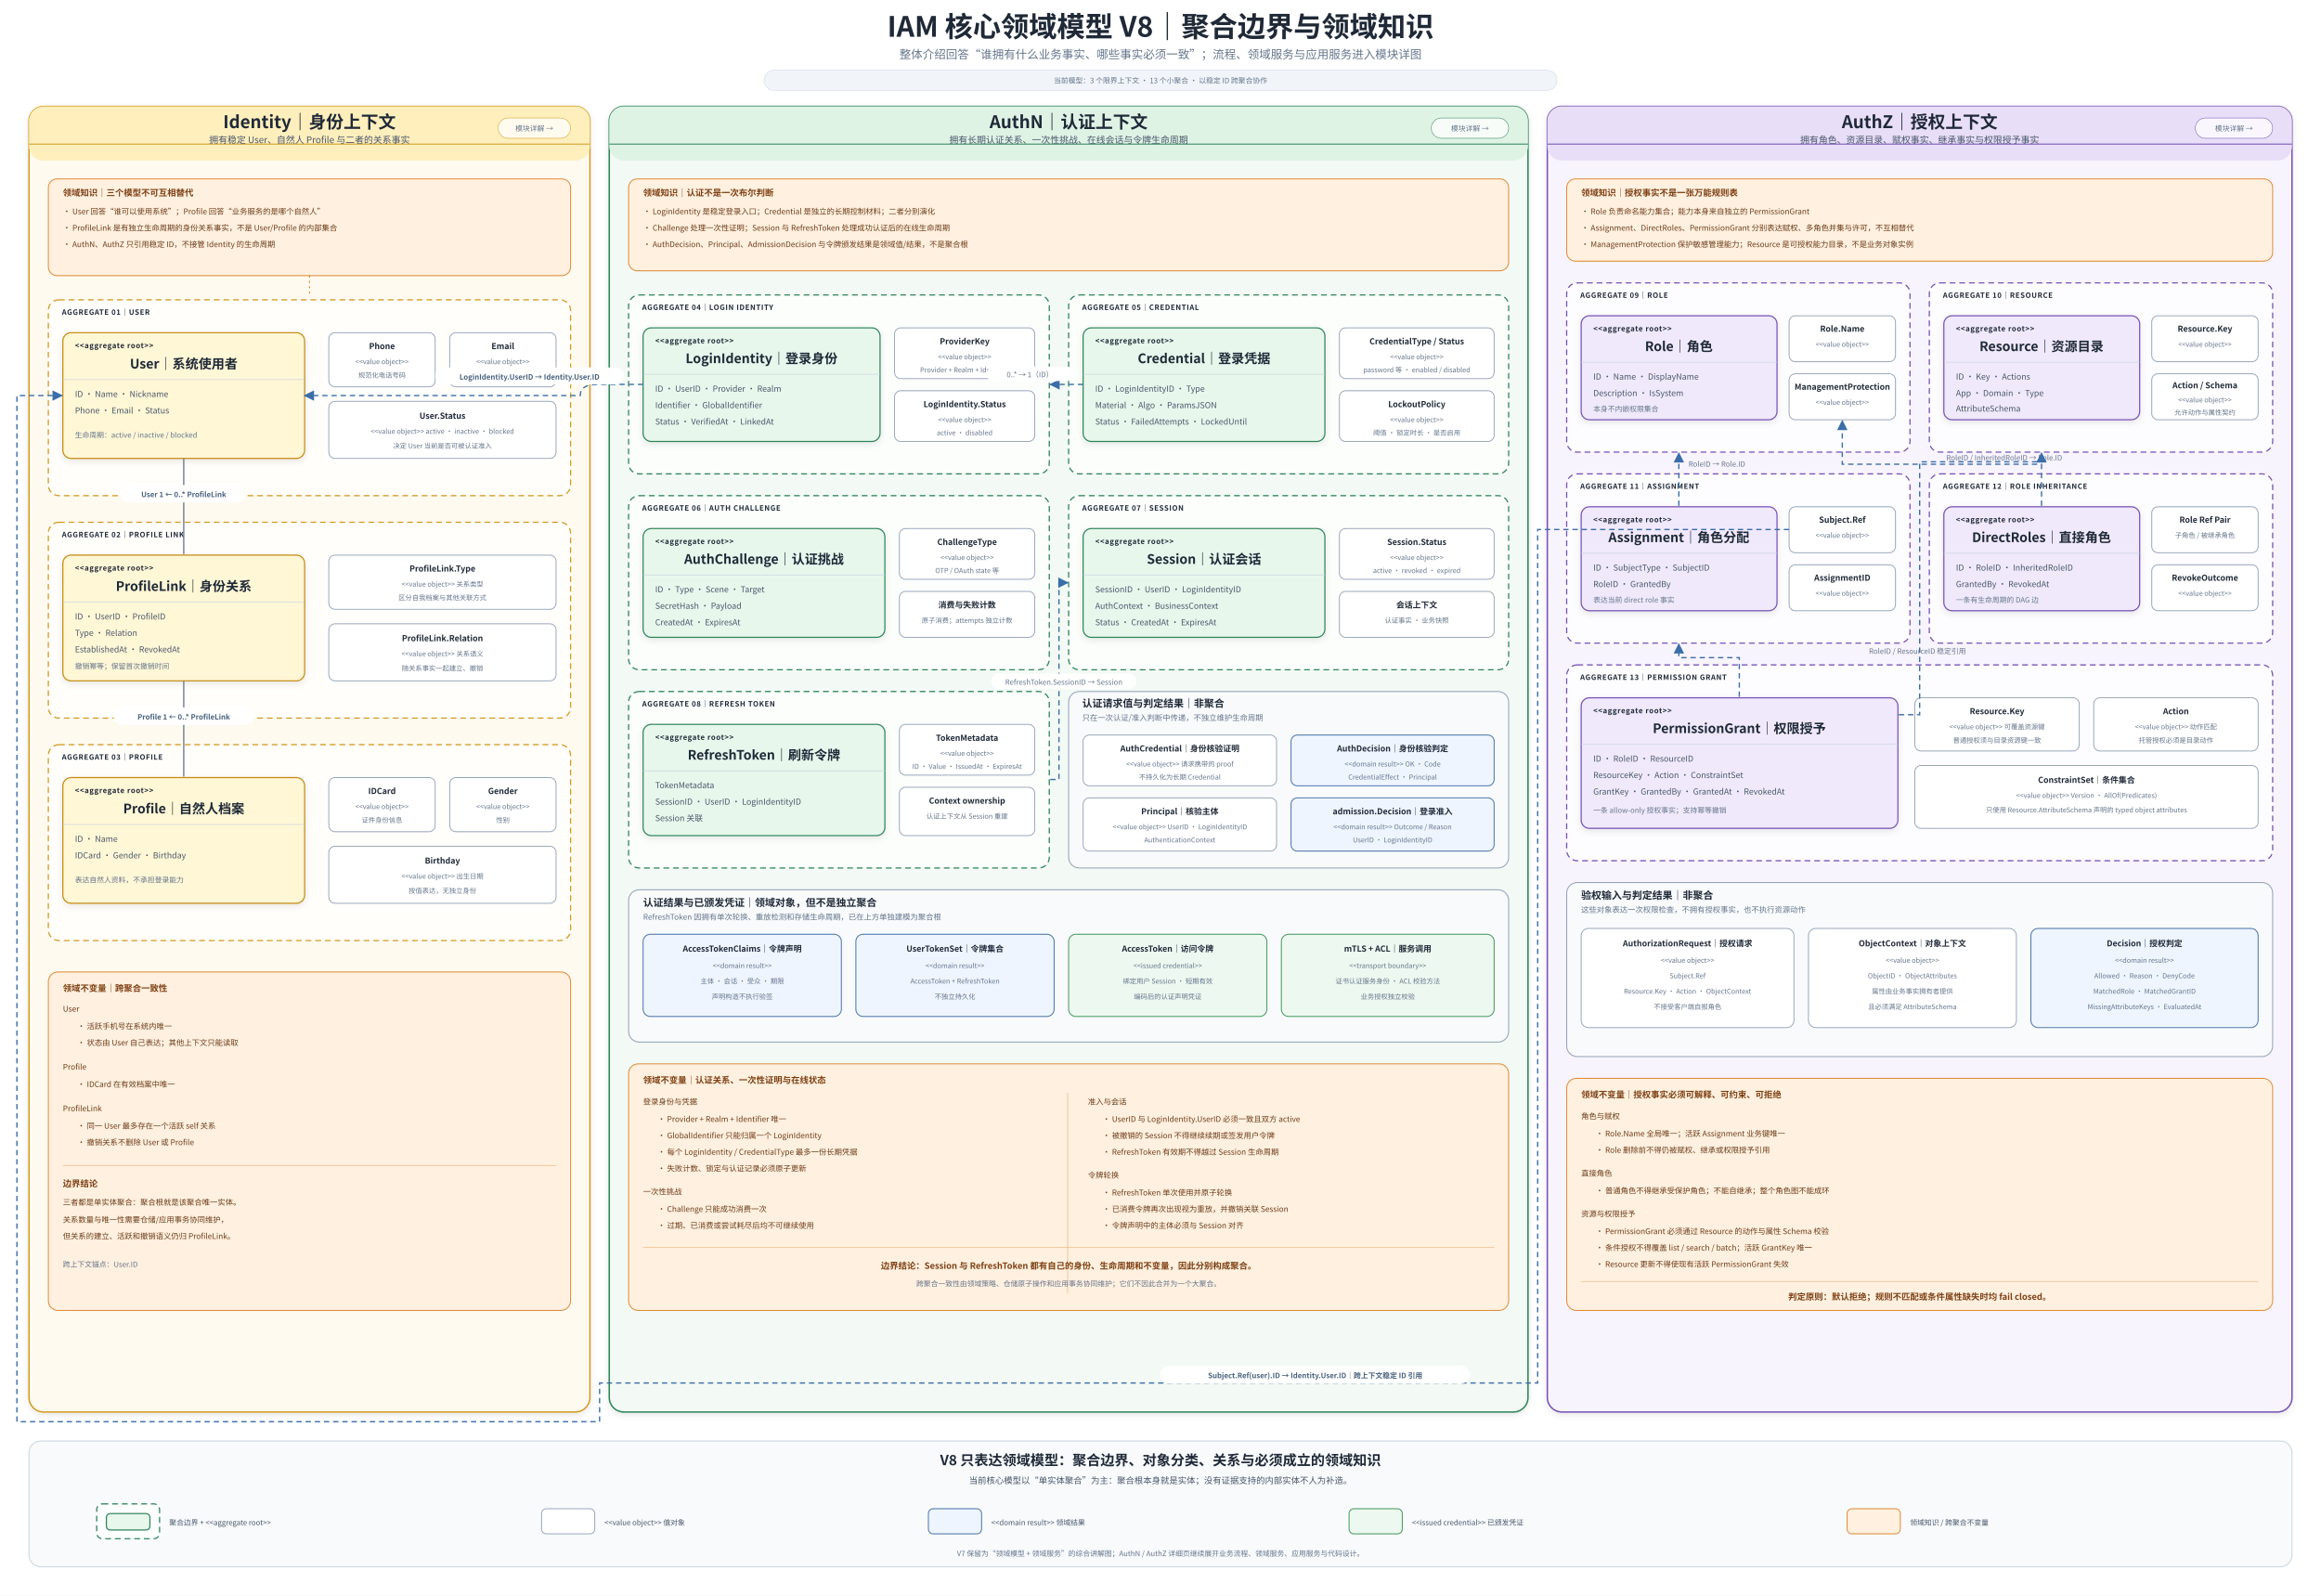
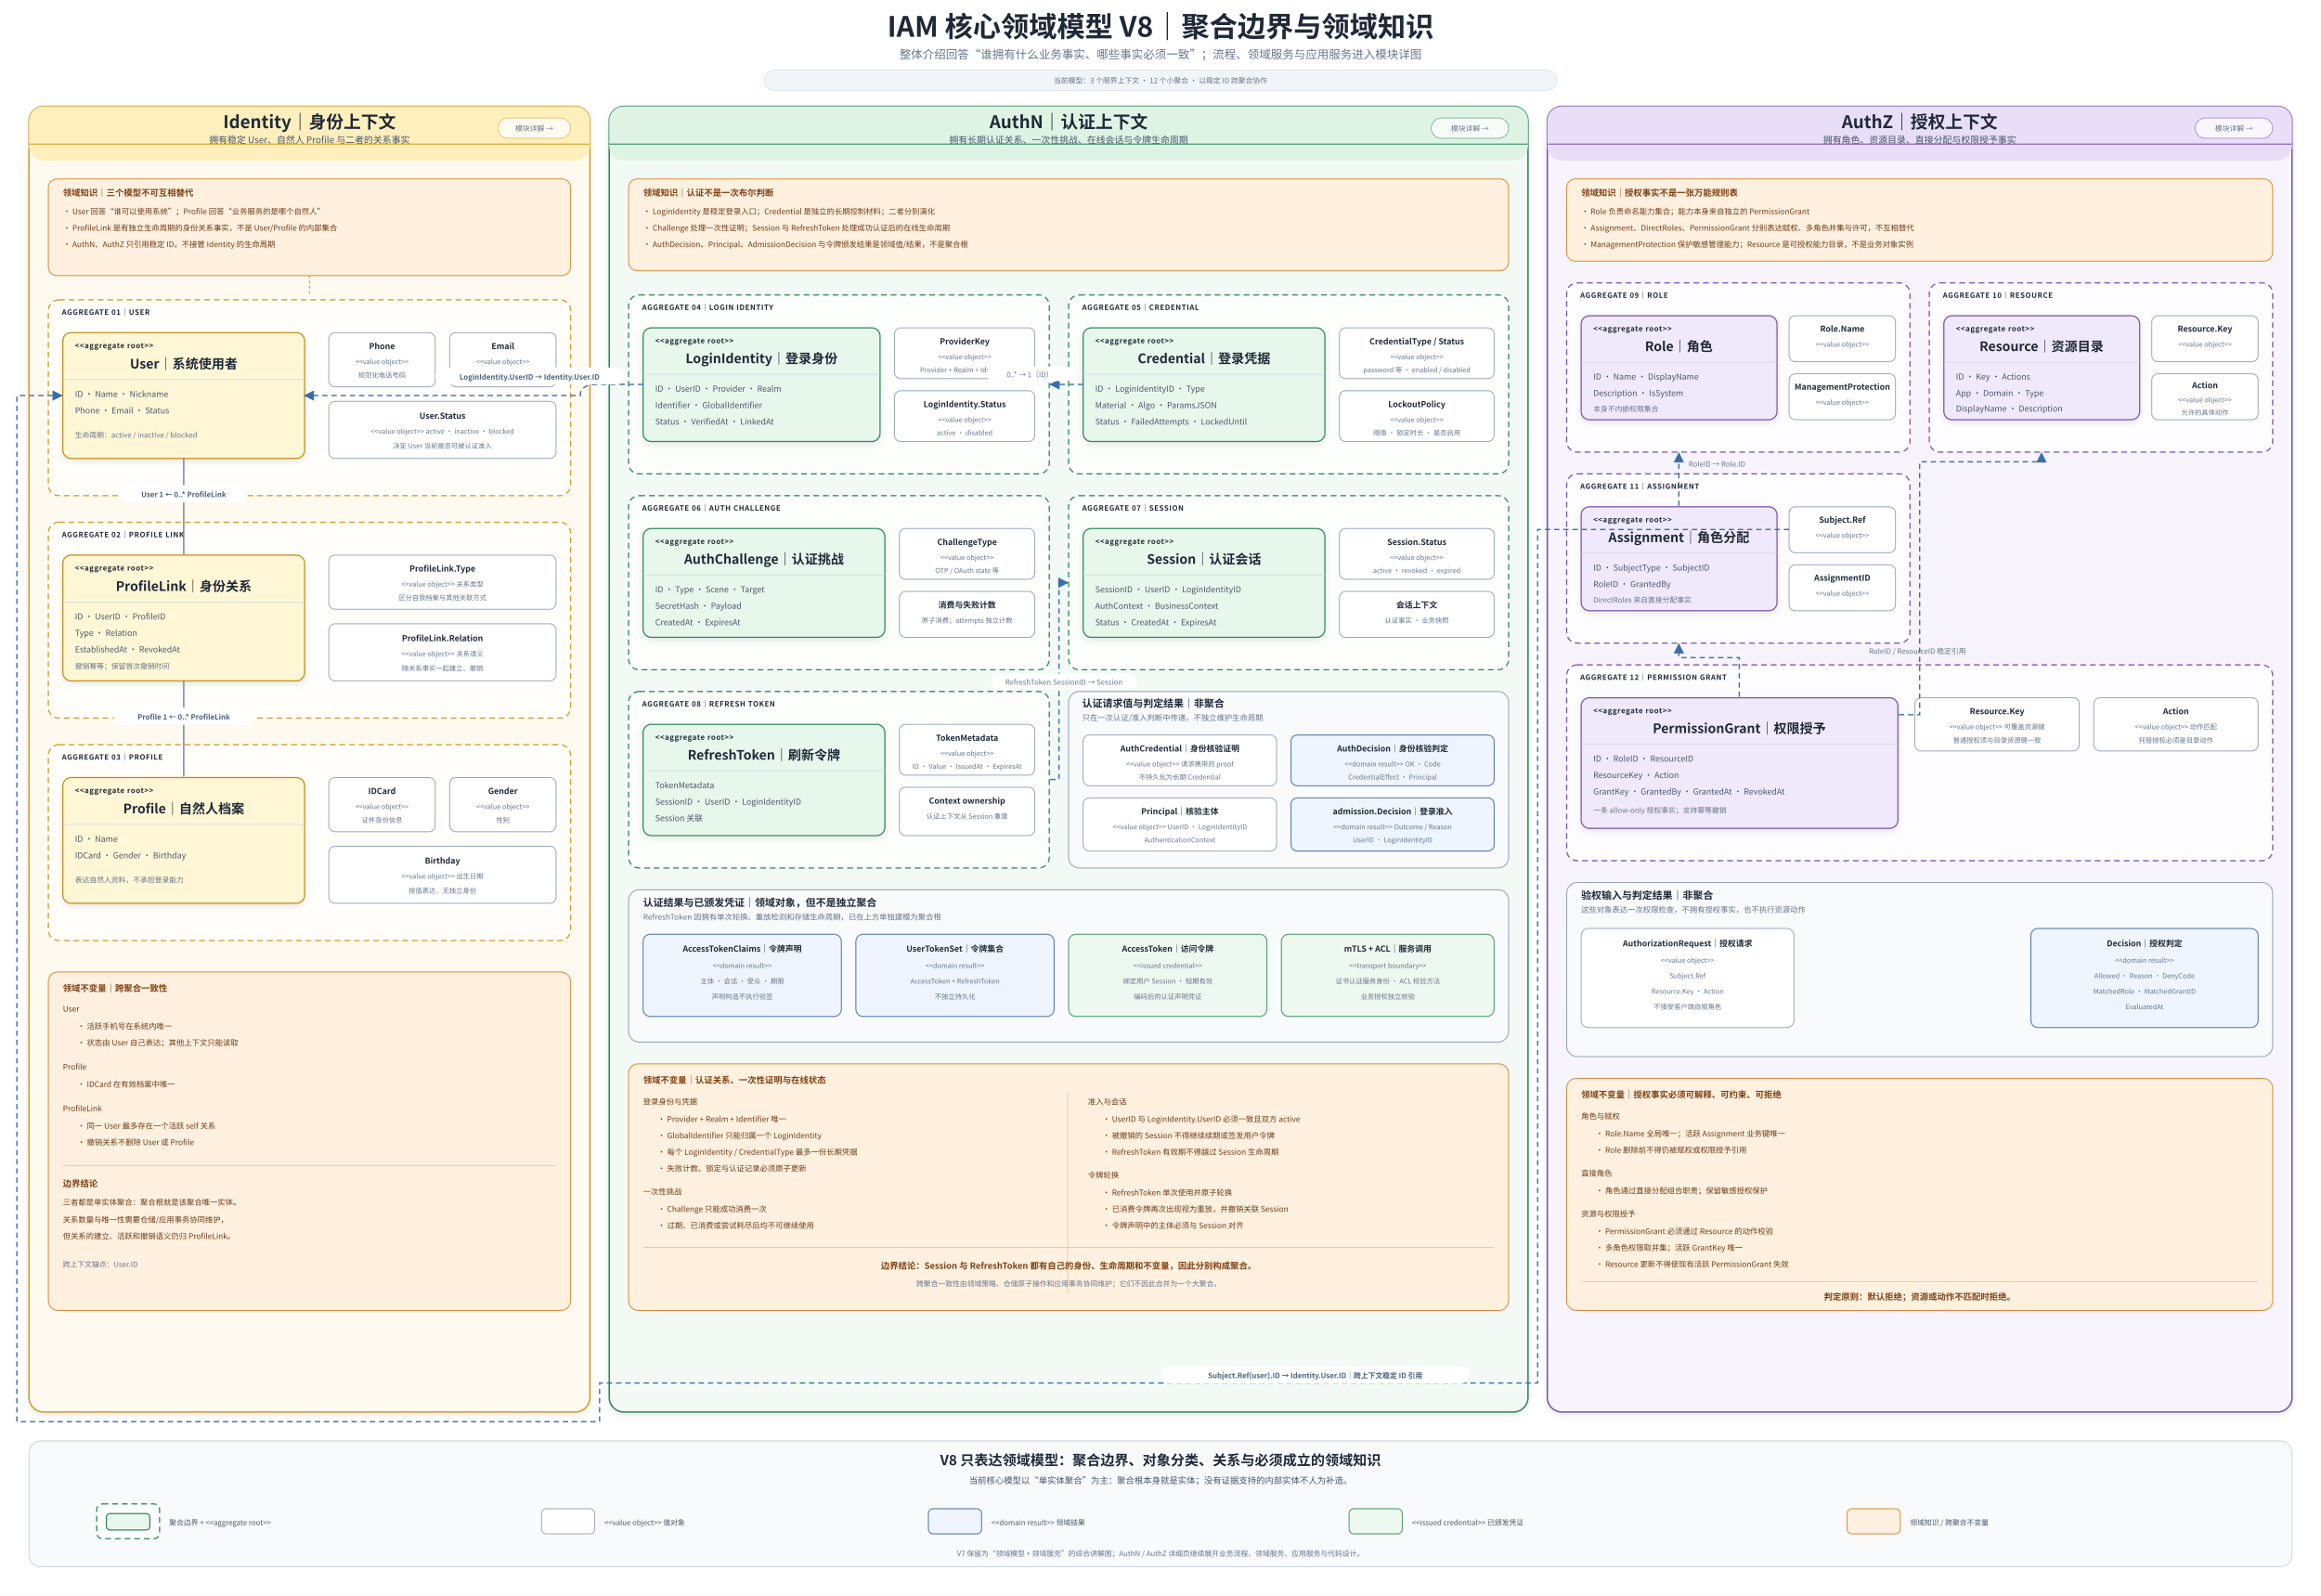
<svg xmlns="http://www.w3.org/2000/svg" width="4800" height="3300" viewBox="0 0 4800 3300" role="img" aria-labelledby="title desc">
  <defs>
    <filter id="shadow" x="-20%" y="-20%" width="140%" height="150%">
      <feDropShadow dx="0" dy="5" stdDeviation="7" flood-color="#0f172a" flood-opacity="0.09" />
    </filter>
    <marker id="refArrow" viewBox="0 0 10 10" refX="9" refY="5" markerWidth="8" markerHeight="8" orient="auto-start-reverse">
      <path d="M0 0 L10 5 L0 10 Z" fill="#3b6ea8" />
    </marker>
    <style>
      text { font-family: "PingFang SC", "Noto Sans CJK SC", "Microsoft YaHei", Arial, sans-serif; fill: #1f2937; }
      .page-title { font-size: 58px; font-weight: 750; }
      .page-subtitle { font-size: 24px; fill: #64748b; }
      .context-title { font-size: 36px; font-weight: 750; }
      .context-subtitle { font-size: 19px; fill: #475569; }
      .aggregate-label { font-size: 15px; font-weight: 750; letter-spacing: 1.1px; }
      .root-title { font-size: 27px; font-weight: 750; }
      .field { font-size: 17px; fill: #475569; }
      .small { font-size: 15px; fill: #64748b; }
      .vo-title { font-size: 17px; font-weight: 700; }
      .vo-body { font-size: 14px; fill: #64748b; }
      .section-title { font-size: 21px; font-weight: 750; }
      .section-note { font-size: 16px; fill: #64748b; }
      .knowledge-title { font-size: 18px; font-weight: 750; fill: #7c3f12; }
      .knowledge-text { font-size: 16px; fill: #6b3b18; }
      .relation { font-size: 15px; font-weight: 650; fill: #47617d; }
      .footer-title { font-size: 29px; font-weight: 750; }
      .footer-text { font-size: 18px; fill: #475569; }
      .legend { font-size: 15px; fill: #475569; }

      .context-identity { fill: #fffaf0; stroke: #d29b23; stroke-width: 3; }
      .context-authn { fill: #f3faf5; stroke: #2f855a; stroke-width: 3; }
      .context-authz { fill: #f8f4fd; stroke: #7653b5; stroke-width: 3; }
      .head-identity { fill: #ffefbd; }
      .head-authn { fill: #dff3e5; }
      .head-authz { fill: #e8def8; }

      .aggregate-boundary { fill: #ffffff; fill-opacity: 0.72; stroke-width: 2.5; stroke-dasharray: 12 8; }
      .boundary-identity { stroke: #d29b23; }
      .boundary-authn { stroke: #2f855a; }
      .boundary-authz { stroke: #7653b5; }
      .root-identity { fill: #fff7d6; stroke: #c58a12; stroke-width: 2.4; }
      .root-authn { fill: #e8f7ec; stroke: #2f855a; stroke-width: 2.4; }
      .root-authz { fill: #f0e9fb; stroke: #7653b5; stroke-width: 2.4; }
      .vo { fill: #ffffff; stroke: #94a3b8; stroke-width: 1.8; }
      .non-aggregate { fill: #f8fafc; stroke: #94a3b8; stroke-width: 2; }
      .domain-result { fill: #eef5ff; stroke: #4f77aa; stroke-width: 2; }
      .issued-credential { fill: #edf8f0; stroke: #4a9b61; stroke-width: 2; }
      .knowledge { fill: #fff0df; stroke: #df8d3b; stroke-width: 2; }
      .divider { stroke: #cbd5e1; stroke-width: 1.4; }
      .association { fill: none; stroke: #64748b; stroke-width: 2.5; }
      .reference { fill: none; stroke: #3b6ea8; stroke-width: 2.7; stroke-dasharray: 11 8; marker-end: url(#refArrow); }
      .knowledge-link { fill: none; stroke: #d97706; stroke-width: 2; stroke-dasharray: 4 7; }
    </style>
  </defs>
  <rect width="4800" height="3300" fill="#ffffff" />
  <text id="core-domain-model-v8" x="2400" y="76" text-anchor="middle" class="page-title">IAM 核心领域模型 V8｜聚合边界与领域知识</text>
  <text x="2400" y="121" text-anchor="middle" class="page-subtitle">整体介绍回答“谁拥有什么业务事实、哪些事实必须一致”；流程、领域服务与应用服务进入模块详图</text>
  <rect x="1580" y="145" width="1640" height="42" rx="21" fill="#f1f5f9" stroke="#cbd5e1" />
-   <text x="2400" y="172" text-anchor="middle" class="small">当前模型：3 个限界上下文 · 13 个小聚合 · 以稳定 ID 跨聚合协作</text>
+   <text x="2400" y="172" text-anchor="middle" class="small">当前模型：3 个限界上下文 · 12 个小聚合 · 以稳定 ID 跨聚合协作</text>
  <rect x="60" y="220" width="1160" height="2700" rx="30" class="context-identity" filter="url(#shadow)" />
  <rect x="60" y="220" width="1160" height="112" rx="30" class="head-identity" />
  <path d="M60 298 H1220" stroke="#d29b23" stroke-width="2" />
  <text x="640" y="265" text-anchor="middle" class="context-title">Identity｜身份上下文</text>
  <text x="640" y="296" text-anchor="middle" class="context-subtitle">拥有稳定 User、自然人 Profile 与二者的关系事实</text>
  <a href="../../02-业务模块/01-Identity/00-模块总览.md">
    <rect x="1030" y="244" width="150" height="42" rx="21" fill="#ffffff" fill-opacity="0.75" stroke="#d29b23" />
    <text x="1105" y="271" text-anchor="middle" class="small">模块详解 →</text>
  </a>
  <rect x="100" y="370" width="1080" height="200" rx="18" class="knowledge" />
  <text x="130" y="405" class="knowledge-title">领域知识｜三个模型不可互相替代</text>
  <text x="130" y="443" class="knowledge-text">• User 回答“谁可以使用系统”；Profile 回答“业务服务的是哪个自然人”</text>
  <text x="130" y="477" class="knowledge-text">• ProfileLink 是有独立生命周期的身份关系事实，不是 User/Profile 的内部集合</text>
  <text x="130" y="511" class="knowledge-text">• AuthN、AuthZ 只引用稳定 ID，不接管 Identity 的生命周期</text>
  <path d="M640 570 V612" class="knowledge-link" />
  <rect x="100" y="620" width="1080" height="405" rx="22" class="aggregate-boundary boundary-identity" />
  <text x="128" y="651" class="aggregate-label" fill="#9a6a08">AGGREGATE 01｜USER</text>
  <g filter="url(#shadow)">
    <rect x="130" y="688" width="500" height="260" rx="17" class="root-identity" />
    <text x="155" y="720" class="aggregate-label" fill="#9a6a08">&lt;&lt;aggregate root&gt;&gt;</text>
    <text x="380" y="762" text-anchor="middle" class="root-title">User｜系统使用者</text>
    <line x1="130" y1="785" x2="630" y2="785" class="divider" />
    <text x="155" y="821" class="field">ID · Name · Nickname</text>
    <text x="155" y="855" class="field">Phone · Email · Status</text>
    <text x="155" y="905" class="small">生命周期：active / inactive / blocked</text>
  </g>
  <rect x="680" y="688" width="220" height="112" rx="13" class="vo" />
  <text x="790" y="722" text-anchor="middle" class="vo-title">Phone</text>
  <text x="790" y="753" text-anchor="middle" class="vo-body">&lt;&lt;value object&gt;&gt;</text>
  <text x="790" y="781" text-anchor="middle" class="vo-body">规范化电话号码</text>
  <rect x="930" y="688" width="220" height="112" rx="13" class="vo" />
  <text x="1040" y="722" text-anchor="middle" class="vo-title">Email</text>
  <text x="1040" y="753" text-anchor="middle" class="vo-body">&lt;&lt;value object&gt;&gt;</text>
  <text x="1040" y="781" text-anchor="middle" class="vo-body">规范化邮箱</text>
  <rect x="680" y="830" width="470" height="118" rx="13" class="vo" />
  <text x="915" y="866" text-anchor="middle" class="vo-title">User.Status</text>
  <text x="915" y="897" text-anchor="middle" class="vo-body">&lt;&lt;value object&gt;&gt; active · inactive · blocked</text>
  <text x="915" y="927" text-anchor="middle" class="vo-body">决定 User 当前是否可被认证准入</text>
  <rect x="100" y="1080" width="1080" height="405" rx="22" class="aggregate-boundary boundary-identity" />
  <text x="128" y="1111" class="aggregate-label" fill="#9a6a08">AGGREGATE 02｜PROFILE LINK</text>
  <g filter="url(#shadow)">
    <rect x="130" y="1148" width="500" height="260" rx="17" class="root-identity" />
    <text x="155" y="1180" class="aggregate-label" fill="#9a6a08">&lt;&lt;aggregate root&gt;&gt;</text>
    <text x="380" y="1222" text-anchor="middle" class="root-title">ProfileLink｜身份关系</text>
    <line x1="130" y1="1245" x2="630" y2="1245" class="divider" />
    <text x="155" y="1281" class="field">ID · UserID · ProfileID</text>
    <text x="155" y="1315" class="field">Type · Relation</text>
    <text x="155" y="1349" class="field">EstablishedAt · RevokedAt</text>
    <text x="155" y="1383" class="small">撤销幂等；保留首次撤销时间</text>
  </g>
  <rect x="680" y="1148" width="470" height="112" rx="13" class="vo" />
  <text x="915" y="1182" text-anchor="middle" class="vo-title">ProfileLink.Type</text>
  <text x="915" y="1213" text-anchor="middle" class="vo-body">&lt;&lt;value object&gt;&gt; 关系类型</text>
  <text x="915" y="1241" text-anchor="middle" class="vo-body">区分自我档案与其他关联方式</text>
  <rect x="680" y="1290" width="470" height="118" rx="13" class="vo" />
  <text x="915" y="1326" text-anchor="middle" class="vo-title">ProfileLink.Relation</text>
  <text x="915" y="1357" text-anchor="middle" class="vo-body">&lt;&lt;value object&gt;&gt; 关系语义</text>
  <text x="915" y="1387" text-anchor="middle" class="vo-body">随关系事实一起建立、撤销</text>
  <rect x="100" y="1540" width="1080" height="405" rx="22" class="aggregate-boundary boundary-identity" />
  <text x="128" y="1571" class="aggregate-label" fill="#9a6a08">AGGREGATE 03｜PROFILE</text>
  <g filter="url(#shadow)">
    <rect x="130" y="1608" width="500" height="260" rx="17" class="root-identity" />
    <text x="155" y="1640" class="aggregate-label" fill="#9a6a08">&lt;&lt;aggregate root&gt;&gt;</text>
    <text x="380" y="1682" text-anchor="middle" class="root-title">Profile｜自然人档案</text>
    <line x1="130" y1="1705" x2="630" y2="1705" class="divider" />
    <text x="155" y="1741" class="field">ID · Name</text>
    <text x="155" y="1775" class="field">IDCard · Gender · Birthday</text>
    <text x="155" y="1825" class="small">表达自然人资料，不承担登录能力</text>
  </g>
  <rect x="680" y="1608" width="220" height="112" rx="13" class="vo" />
  <text x="790" y="1642" text-anchor="middle" class="vo-title">IDCard</text>
  <text x="790" y="1673" text-anchor="middle" class="vo-body">&lt;&lt;value object&gt;&gt;</text>
  <text x="790" y="1701" text-anchor="middle" class="vo-body">证件身份信息</text>
  <rect x="930" y="1608" width="220" height="112" rx="13" class="vo" />
  <text x="1040" y="1642" text-anchor="middle" class="vo-title">Gender</text>
  <text x="1040" y="1673" text-anchor="middle" class="vo-body">&lt;&lt;value object&gt;&gt;</text>
  <text x="1040" y="1701" text-anchor="middle" class="vo-body">性别</text>
  <rect x="680" y="1750" width="470" height="118" rx="13" class="vo" />
  <text x="915" y="1786" text-anchor="middle" class="vo-title">Birthday</text>
  <text x="915" y="1817" text-anchor="middle" class="vo-body">&lt;&lt;value object&gt;&gt; 出生日期</text>
  <text x="915" y="1847" text-anchor="middle" class="vo-body">按值表达，无独立身份</text>
  <path d="M380 948 V1146" class="association" />
  <rect x="250" y="1003" width="260" height="36" rx="18" fill="#ffffff" />
  <text x="380" y="1028" text-anchor="middle" class="relation">User 1 ← 0..* ProfileLink</text>
  <path d="M380 1408 V1606" class="association" />
  <rect x="235" y="1463" width="290" height="36" rx="18" fill="#ffffff" />
  <text x="380" y="1488" text-anchor="middle" class="relation">Profile 1 ← 0..* ProfileLink</text>
  <rect x="100" y="2010" width="1080" height="700" rx="20" class="knowledge" />
  <text x="130" y="2050" class="knowledge-title">领域不变量｜跨聚合一致性</text>
  <text x="130" y="2092" class="knowledge-text">User</text>
  <text x="160" y="2128" class="knowledge-text">• 活跃手机号在系统内唯一</text>
  <text x="160" y="2162" class="knowledge-text">• 状态由 User 自己表达；其他上下文只能读取</text>
  <text x="130" y="2212" class="knowledge-text">Profile</text>
  <text x="160" y="2248" class="knowledge-text">• IDCard 在有效档案中唯一</text>
  <text x="130" y="2298" class="knowledge-text">ProfileLink</text>
  <text x="160" y="2334" class="knowledge-text">• 同一 User 最多存在一个活跃 self 关系</text>
  <text x="160" y="2368" class="knowledge-text">• 撤销关系不删除 User 或 Profile</text>
  <line x1="130" y1="2410" x2="1150" y2="2410" stroke="#e3a566" />
  <text x="130" y="2454" class="knowledge-title">边界结论</text>
  <text x="130" y="2492" class="knowledge-text">三者都是单实体聚合：聚合根就是该聚合唯一实体。</text>
  <text x="130" y="2528" class="knowledge-text">关系数量与唯一性需要仓储/应用事务协同维护，</text>
  <text x="130" y="2562" class="knowledge-text">但关系的建立、活跃和撤销语义仍归 ProfileLink。</text>
  <text x="130" y="2620" class="small">跨上下文锚点：User.ID</text>
  <rect x="1260" y="220" width="1900" height="2700" rx="30" class="context-authn" filter="url(#shadow)" />
  <rect x="1260" y="220" width="1900" height="112" rx="30" class="head-authn" />
  <path d="M1260 298 H3160" stroke="#2f855a" stroke-width="2" />
  <text x="2210" y="265" text-anchor="middle" class="context-title">AuthN｜认证上下文</text>
  <text x="2210" y="296" text-anchor="middle" class="context-subtitle">拥有长期认证关系、一次性挑战、在线会话与令牌生命周期</text>
  <a href="../../02-业务模块/02-AuthN/00-模块总览.md">
    <rect x="2960" y="244" width="160" height="42" rx="21" fill="#ffffff" fill-opacity="0.75" stroke="#2f855a" />
    <text x="3040" y="271" text-anchor="middle" class="small">模块详解 →</text>
  </a>
  <rect x="1300" y="370" width="1820" height="190" rx="18" class="knowledge" />
  <text x="1330" y="405" class="knowledge-title">领域知识｜认证不是一次布尔判断</text>
  <text x="1330" y="443" class="knowledge-text">• LoginIdentity 是稳定登录入口；Credential 是独立的长期控制材料；二者分别演化</text>
  <text x="1330" y="477" class="knowledge-text">• Challenge 处理一次性证明；Session 与 RefreshToken 处理成功认证后的在线生命周期</text>
  <text x="1330" y="511" class="knowledge-text">• AuthDecision、Principal、AdmissionDecision 与令牌颁发结果是领域值/结果，不是聚合根</text>
  <rect x="1300" y="610" width="870" height="370" rx="22" class="aggregate-boundary boundary-authn" />
  <text x="1328" y="641" class="aggregate-label" fill="#276749">AGGREGATE 04｜LOGIN IDENTITY</text>
  <g filter="url(#shadow)">
    <rect x="1330" y="678" width="490" height="235" rx="17" class="root-authn" />
    <text x="1355" y="710" class="aggregate-label" fill="#276749">&lt;&lt;aggregate root&gt;&gt;</text>
    <text x="1575" y="751" text-anchor="middle" class="root-title">LoginIdentity｜登录身份</text>
    <line x1="1330" y1="774" x2="1820" y2="774" class="divider" />
    <text x="1355" y="810" class="field">ID · UserID · Provider · Realm</text>
    <text x="1355" y="844" class="field">Identifier · GlobalIdentifier</text>
    <text x="1355" y="878" class="field">Status · VerifiedAt · LinkedAt</text>
  </g>
  <rect x="1850" y="678" width="290" height="105" rx="13" class="vo" />
  <text x="1995" y="712" text-anchor="middle" class="vo-title">ProviderKey</text>
  <text x="1995" y="743" text-anchor="middle" class="vo-body">&lt;&lt;value object&gt;&gt;</text>
  <text x="1995" y="770" text-anchor="middle" class="vo-body">Provider + Realm + Identifier</text>
  <rect x="1850" y="808" width="290" height="105" rx="13" class="vo" />
  <text x="1995" y="842" text-anchor="middle" class="vo-title">LoginIdentity.Status</text>
  <text x="1995" y="873" text-anchor="middle" class="vo-body">&lt;&lt;value object&gt;&gt;</text>
  <text x="1995" y="900" text-anchor="middle" class="vo-body">active · disabled</text>
  <rect x="2210" y="610" width="910" height="370" rx="22" class="aggregate-boundary boundary-authn" />
  <text x="2238" y="641" class="aggregate-label" fill="#276749">AGGREGATE 05｜CREDENTIAL</text>
  <g filter="url(#shadow)">
    <rect x="2240" y="678" width="500" height="235" rx="17" class="root-authn" />
    <text x="2265" y="710" class="aggregate-label" fill="#276749">&lt;&lt;aggregate root&gt;&gt;</text>
    <text x="2490" y="751" text-anchor="middle" class="root-title">Credential｜登录凭据</text>
    <line x1="2240" y1="774" x2="2740" y2="774" class="divider" />
    <text x="2265" y="810" class="field">ID · LoginIdentityID · Type</text>
    <text x="2265" y="844" class="field">Material · Algo · ParamsJSON</text>
    <text x="2265" y="878" class="field">Status · FailedAttempts · LockedUntil</text>
  </g>
  <rect x="2770" y="678" width="320" height="105" rx="13" class="vo" />
  <text x="2930" y="712" text-anchor="middle" class="vo-title">CredentialType / Status</text>
  <text x="2930" y="743" text-anchor="middle" class="vo-body">&lt;&lt;value object&gt;&gt;</text>
  <text x="2930" y="770" text-anchor="middle" class="vo-body">password 等 · enabled / disabled</text>
  <rect x="2770" y="808" width="320" height="105" rx="13" class="vo" />
  <text x="2930" y="842" text-anchor="middle" class="vo-title">LockoutPolicy</text>
  <text x="2930" y="873" text-anchor="middle" class="vo-body">&lt;&lt;value object&gt;&gt;</text>
  <text x="2930" y="900" text-anchor="middle" class="vo-body">阈值 · 锁定时长 · 是否启用</text>
  <path d="M2240 795 H2172" class="reference" />
  <rect x="2040" y="758" width="180" height="30" rx="15" fill="#ffffff" />
  <text x="2130" y="780" text-anchor="middle" class="small">0..* → 1（ID）</text>
  <rect x="1300" y="1025" width="870" height="360" rx="22" class="aggregate-boundary boundary-authn" />
  <text x="1328" y="1056" class="aggregate-label" fill="#276749">AGGREGATE 06｜AUTH CHALLENGE</text>
  <g filter="url(#shadow)">
    <rect x="1330" y="1093" width="500" height="225" rx="17" class="root-authn" />
    <text x="1355" y="1125" class="aggregate-label" fill="#276749">&lt;&lt;aggregate root&gt;&gt;</text>
    <text x="1580" y="1166" text-anchor="middle" class="root-title">AuthChallenge｜认证挑战</text>
    <line x1="1330" y1="1189" x2="1830" y2="1189" class="divider" />
    <text x="1355" y="1225" class="field">ID · Type · Scene · Target</text>
    <text x="1355" y="1259" class="field">SecretHash · Payload</text>
    <text x="1355" y="1293" class="field">CreatedAt · ExpiresAt</text>
  </g>
  <rect x="1860" y="1093" width="280" height="105" rx="13" class="vo" />
  <text x="2000" y="1127" text-anchor="middle" class="vo-title">ChallengeType</text>
  <text x="2000" y="1158" text-anchor="middle" class="vo-body">&lt;&lt;value object&gt;&gt;</text>
  <text x="2000" y="1185" text-anchor="middle" class="vo-body">OTP / OAuth state 等</text>
  <rect x="1860" y="1223" width="280" height="95" rx="13" class="vo" />
  <text x="2000" y="1257" text-anchor="middle" class="vo-title">消费与失败计数</text>
  <text x="2000" y="1288" text-anchor="middle" class="vo-body">原子消费；attempts 独立计数</text>
  <rect x="2210" y="1025" width="910" height="360" rx="22" class="aggregate-boundary boundary-authn" />
  <text x="2238" y="1056" class="aggregate-label" fill="#276749">AGGREGATE 07｜SESSION</text>
  <g filter="url(#shadow)">
    <rect x="2240" y="1093" width="500" height="225" rx="17" class="root-authn" />
    <text x="2265" y="1125" class="aggregate-label" fill="#276749">&lt;&lt;aggregate root&gt;&gt;</text>
    <text x="2490" y="1166" text-anchor="middle" class="root-title">Session｜认证会话</text>
    <line x1="2240" y1="1189" x2="2740" y2="1189" class="divider" />
    <text x="2265" y="1225" class="field">SessionID · UserID · LoginIdentityID</text>
    <text x="2265" y="1259" class="field">AuthContext · BusinessContext</text>
    <text x="2265" y="1293" class="field">Status · CreatedAt · ExpiresAt</text>
  </g>
  <rect x="2770" y="1093" width="320" height="105" rx="13" class="vo" />
  <text x="2930" y="1127" text-anchor="middle" class="vo-title">Session.Status</text>
  <text x="2930" y="1158" text-anchor="middle" class="vo-body">&lt;&lt;value object&gt;&gt;</text>
  <text x="2930" y="1185" text-anchor="middle" class="vo-body">active · revoked · expired</text>
  <rect x="2770" y="1223" width="320" height="95" rx="13" class="vo" />
  <text x="2930" y="1257" text-anchor="middle" class="vo-title">会话上下文</text>
  <text x="2930" y="1288" text-anchor="middle" class="vo-body">认证事实 · 业务快照</text>
  <rect x="1300" y="1430" width="870" height="365" rx="22" class="aggregate-boundary boundary-authn" />
  <text x="1328" y="1461" class="aggregate-label" fill="#276749">AGGREGATE 08｜REFRESH TOKEN</text>
  <g filter="url(#shadow)">
    <rect x="1330" y="1498" width="500" height="230" rx="17" class="root-authn" />
    <text x="1355" y="1530" class="aggregate-label" fill="#276749">&lt;&lt;aggregate root&gt;&gt;</text>
    <text x="1580" y="1571" text-anchor="middle" class="root-title">RefreshToken｜刷新令牌</text>
    <line x1="1330" y1="1594" x2="1830" y2="1594" class="divider" />
    <text x="1355" y="1630" class="field">TokenMetadata</text>
    <text x="1355" y="1664" class="field">SessionID · UserID · LoginIdentityID</text>
    <text x="1355" y="1698" class="field">Session 关联</text>
  </g>
  <rect x="1860" y="1498" width="280" height="105" rx="13" class="vo" />
  <text x="2000" y="1532" text-anchor="middle" class="vo-title">TokenMetadata</text>
  <text x="2000" y="1563" text-anchor="middle" class="vo-body">&lt;&lt;value object&gt;&gt;</text>
  <text x="2000" y="1590" text-anchor="middle" class="vo-body">ID · Value · IssuedAt · ExpiresAt</text>
  <rect x="1860" y="1628" width="280" height="100" rx="13" class="vo" />
  <text x="2000" y="1662" text-anchor="middle" class="vo-title">Context ownership</text>
  <text x="2000" y="1693" text-anchor="middle" class="vo-body">认证上下文从 Session 重建</text>
  <path d="M2172 1612 H2190 V1205 H2208" class="reference" />
  <rect x="2050" y="1393" width="300" height="32" rx="16" fill="#ffffff" />
  <text x="2200" y="1416" text-anchor="middle" class="small">RefreshToken.SessionID → Session</text>
  <rect x="2210" y="1430" width="910" height="365" rx="22" class="non-aggregate" />
  <text x="2238" y="1462" class="section-title">认证请求值与判定结果｜非聚合</text>
  <text x="2238" y="1490" class="section-note">只在一次认证/准入判断中传递，不独立维护生命周期</text>
  <rect x="2240" y="1520" width="400" height="105" rx="13" class="vo" />
  <text x="2440" y="1554" text-anchor="middle" class="vo-title">AuthCredential｜身份核验证明</text>
  <text x="2440" y="1585" text-anchor="middle" class="vo-body">&lt;&lt;value object&gt;&gt; 请求携带的 proof</text>
  <text x="2440" y="1612" text-anchor="middle" class="vo-body">不持久化为长期 Credential</text>
  <rect x="2670" y="1520" width="420" height="105" rx="13" class="domain-result" />
  <text x="2880" y="1554" text-anchor="middle" class="vo-title">AuthDecision｜身份核验判定</text>
  <text x="2880" y="1585" text-anchor="middle" class="vo-body">&lt;&lt;domain result&gt;&gt; OK · Code</text>
  <text x="2880" y="1612" text-anchor="middle" class="vo-body">CredentialEffect · Principal</text>
  <rect x="2240" y="1650" width="400" height="110" rx="13" class="vo" />
  <text x="2440" y="1684" text-anchor="middle" class="vo-title">Principal｜核验主体</text>
  <text x="2440" y="1715" text-anchor="middle" class="vo-body">&lt;&lt;value object&gt;&gt; UserID · LoginIdentityID</text>
  <text x="2440" y="1742" text-anchor="middle" class="vo-body">AuthenticationContext</text>
  <rect x="2670" y="1650" width="420" height="110" rx="13" class="domain-result" />
  <text x="2880" y="1684" text-anchor="middle" class="vo-title">admission.Decision｜登录准入</text>
  <text x="2880" y="1715" text-anchor="middle" class="vo-body">&lt;&lt;domain result&gt;&gt; Outcome / Reason</text>
  <text x="2880" y="1742" text-anchor="middle" class="vo-body">UserID · LoginIdentityID</text>
  <rect x="1300" y="1840" width="1820" height="315" rx="22" class="non-aggregate" />
  <text x="1330" y="1874" class="section-title">认证结果与已颁发凭证｜领域对象，但不是独立聚合</text>
  <text x="1330" y="1902" class="section-note">RefreshToken 因拥有单次轮换、重放检测和存储生命周期，已在上方单独建模为聚合根</text>
  <rect x="1330" y="1932" width="410" height="170" rx="15" class="domain-result" />
  <text x="1535" y="1968" text-anchor="middle" class="vo-title">AccessTokenClaims｜令牌声明</text>
  <text x="1535" y="2002" text-anchor="middle" class="vo-body">&lt;&lt;domain result&gt;&gt;</text>
  <text x="1535" y="2034" text-anchor="middle" class="vo-body">主体 · 会话 · 受众 · 期限</text>
  <text x="1535" y="2066" text-anchor="middle" class="vo-body">声明构造不执行验签</text>
  <rect x="1770" y="1932" width="410" height="170" rx="15" class="domain-result" />
  <text x="1975" y="1968" text-anchor="middle" class="vo-title">UserTokenSet｜令牌集合</text>
  <text x="1975" y="2002" text-anchor="middle" class="vo-body">&lt;&lt;domain result&gt;&gt;</text>
  <text x="1975" y="2034" text-anchor="middle" class="vo-body">AccessToken + RefreshToken</text>
  <text x="1975" y="2066" text-anchor="middle" class="vo-body">不独立持久化</text>
  <rect x="2210" y="1932" width="410" height="170" rx="15" class="issued-credential" />
  <text x="2415" y="1968" text-anchor="middle" class="vo-title">AccessToken｜访问令牌</text>
  <text x="2415" y="2002" text-anchor="middle" class="vo-body">&lt;&lt;issued credential&gt;&gt;</text>
  <text x="2415" y="2034" text-anchor="middle" class="vo-body">绑定用户 Session · 短期有效</text>
  <text x="2415" y="2066" text-anchor="middle" class="vo-body">编码后的认证声明凭证</text>
  <rect x="2650" y="1932" width="440" height="170" rx="15" class="issued-credential" />
  <text x="2870" y="1968" text-anchor="middle" class="vo-title">mTLS + ACL｜服务调用</text>
  <text x="2870" y="2002" text-anchor="middle" class="vo-body">&lt;&lt;transport boundary&gt;&gt;</text>
  <text x="2870" y="2034" text-anchor="middle" class="vo-body">证书认证服务身份 · ACL 校验方法</text>
  <text x="2870" y="2066" text-anchor="middle" class="vo-body">业务授权独立校验</text>
  <rect x="1300" y="2200" width="1820" height="510" rx="20" class="knowledge" />
  <text x="1330" y="2240" class="knowledge-title">领域不变量｜认证关系、一次性证明与在线状态</text>
  <line x1="2208" y1="2260" x2="2208" y2="2675" stroke="#e3a566" />
  <text x="1330" y="2284" class="knowledge-text">登录身份与凭据</text>
  <text x="1360" y="2320" class="knowledge-text">• Provider + Realm + Identifier 唯一</text>
  <text x="1360" y="2354" class="knowledge-text">• GlobalIdentifier 只能归属一个 LoginIdentity</text>
  <text x="1360" y="2388" class="knowledge-text">• 每个 LoginIdentity / CredentialType 最多一份长期凭据</text>
  <text x="1360" y="2422" class="knowledge-text">• 失败计数、锁定与认证记录必须原子更新</text>
  <text x="1330" y="2470" class="knowledge-text">一次性挑战</text>
  <text x="1360" y="2506" class="knowledge-text">• Challenge 只能成功消费一次</text>
  <text x="1360" y="2540" class="knowledge-text">• 过期、已消费或尝试耗尽后均不可继续使用</text>
  <text x="2250" y="2284" class="knowledge-text">准入与会话</text>
  <text x="2280" y="2320" class="knowledge-text">• UserID 与 LoginIdentity.UserID 必须一致且双方 active</text>
  <text x="2280" y="2354" class="knowledge-text">• 被撤销的 Session 不得继续续期或签发用户令牌</text>
  <text x="2280" y="2388" class="knowledge-text">• RefreshToken 有效期不得越过 Session 生命周期</text>
  <text x="2250" y="2436" class="knowledge-text">令牌轮换</text>
  <text x="2280" y="2472" class="knowledge-text">• RefreshToken 单次使用并原子轮换</text>
  <text x="2280" y="2506" class="knowledge-text">• 已消费令牌再次出现视为重放，并撤销关联 Session</text>
  <text x="2280" y="2540" class="knowledge-text">• 令牌声明中的主体必须与 Session 对齐</text>
  <line x1="1330" y1="2580" x2="3090" y2="2580" stroke="#e3a566" />
  <text x="2210" y="2624" text-anchor="middle" class="knowledge-title">边界结论：Session 与 RefreshToken 都有自己的身份、生命周期和不变量，因此分别构成聚合。</text>
  <text x="2210" y="2660" text-anchor="middle" class="small">跨聚合一致性由领域策略、仓储原子操作和应用事务协同维护；它们不因此合并为一个大聚合。</text>
  <rect x="3200" y="220" width="1540" height="2700" rx="30" class="context-authz" filter="url(#shadow)" />
  <rect x="3200" y="220" width="1540" height="112" rx="30" class="head-authz" />
  <path d="M3200 298 H4740" stroke="#7653b5" stroke-width="2" />
  <text x="3970" y="265" text-anchor="middle" class="context-title">AuthZ｜授权上下文</text>
-   <text x="3970" y="296" text-anchor="middle" class="context-subtitle">拥有角色、资源目录、赋权事实、继承事实与权限授予事实</text>
+   <text x="3970" y="296" text-anchor="middle" class="context-subtitle">拥有角色、资源目录、直接分配与权限授予事实</text>
  <a href="../../02-业务模块/03-AuthZ/00-模块总览.md">
    <rect x="4540" y="244" width="160" height="42" rx="21" fill="#ffffff" fill-opacity="0.75" stroke="#7653b5" />
    <text x="4620" y="271" text-anchor="middle" class="small">模块详解 →</text>
  </a>
  <rect x="3240" y="370" width="1460" height="170" rx="18" class="knowledge" />
  <text x="3270" y="405" class="knowledge-title">领域知识｜授权事实不是一张万能规则表</text>
  <text x="3270" y="443" class="knowledge-text">• Role 负责命名能力集合；能力本身来自独立的 PermissionGrant</text>
  <text x="3270" y="477" class="knowledge-text">• Assignment、DirectRoles、PermissionGrant 分别表达赋权、多角色并集与许可，不互相替代</text>
  <text x="3270" y="511" class="knowledge-text">• ManagementProtection 保护敏感管理能力；Resource 是可授权能力目录，不是业务对象实例</text>
  <rect x="3240" y="585" width="710" height="350" rx="22" class="aggregate-boundary boundary-authz" />
  <text x="3268" y="616" class="aggregate-label" fill="#6941a5">AGGREGATE 09｜ROLE</text>
  <g filter="url(#shadow)">
    <rect x="3270" y="653" width="405" height="215" rx="17" class="root-authz" />
    <text x="3295" y="685" class="aggregate-label" fill="#6941a5">&lt;&lt;aggregate root&gt;&gt;</text>
    <text x="3472" y="726" text-anchor="middle" class="root-title">Role｜角色</text>
    <line x1="3270" y1="749" x2="3675" y2="749" class="divider" />
    <text x="3295" y="785" class="field">ID · Name · DisplayName</text>
    <text x="3295" y="819" class="field">Description · IsSystem</text>
    <text x="3295" y="851" class="small">本身不内嵌权限集合</text>
  </g>
  <rect x="3700" y="653" width="220" height="95" rx="13" class="vo" />
  <text x="3810" y="686" text-anchor="middle" class="vo-title">Role.Name</text>
  <text x="3810" y="717" text-anchor="middle" class="vo-body">&lt;&lt;value object&gt;&gt;</text>
  <rect x="3700" y="773" width="220" height="95" rx="13" class="vo" />
  <text x="3810" y="806" text-anchor="middle" class="vo-title" style="font-size:17px">ManagementProtection</text>
  <text x="3810" y="837" text-anchor="middle" class="vo-body">&lt;&lt;value object&gt;&gt;</text>
  <rect x="3990" y="585" width="710" height="350" rx="22" class="aggregate-boundary boundary-authz" />
  <text x="4018" y="616" class="aggregate-label" fill="#6941a5">AGGREGATE 10｜RESOURCE</text>
  <g filter="url(#shadow)">
    <rect x="4020" y="653" width="405" height="215" rx="17" class="root-authz" />
    <text x="4045" y="685" class="aggregate-label" fill="#6941a5">&lt;&lt;aggregate root&gt;&gt;</text>
    <text x="4222" y="726" text-anchor="middle" class="root-title">Resource｜资源目录</text>
    <line x1="4020" y1="749" x2="4425" y2="749" class="divider" />
    <text x="4045" y="785" class="field">ID · Key · Actions</text>
    <text x="4045" y="819" class="field">App · Domain · Type</text>
-     <text x="4045" y="851" class="field">AttributeSchema</text>
+     <text x="4045" y="851" class="field">DisplayName · Description</text>
  </g>
  <rect x="4450" y="653" width="220" height="95" rx="13" class="vo" />
  <text x="4560" y="686" text-anchor="middle" class="vo-title">Resource.Key</text>
  <text x="4560" y="717" text-anchor="middle" class="vo-body">&lt;&lt;value object&gt;&gt;</text>
  <rect x="4450" y="773" width="220" height="95" rx="13" class="vo" />
-   <text x="4560" y="803" text-anchor="middle" class="vo-title">Action / Schema</text>
+   <text x="4560" y="803" text-anchor="middle" class="vo-title">Action</text>
  <text x="4560" y="832" text-anchor="middle" class="vo-body">&lt;&lt;value object&gt;&gt;</text>
-   <text x="4560" y="858" text-anchor="middle" class="vo-body">允许动作与属性契约</text>
+   <text x="4560" y="858" text-anchor="middle" class="vo-body">允许的具体动作</text>
  <rect x="3240" y="980" width="710" height="350" rx="22" class="aggregate-boundary boundary-authz" />
  <text x="3268" y="1011" class="aggregate-label" fill="#6941a5">AGGREGATE 11｜ASSIGNMENT</text>
  <g filter="url(#shadow)">
    <rect x="3270" y="1048" width="405" height="215" rx="17" class="root-authz" />
    <text x="3295" y="1080" class="aggregate-label" fill="#6941a5">&lt;&lt;aggregate root&gt;&gt;</text>
    <text x="3472" y="1121" text-anchor="middle" class="root-title">Assignment｜角色分配</text>
    <line x1="3270" y1="1144" x2="3675" y2="1144" class="divider" />
    <text x="3295" y="1180" class="field">ID · SubjectType · SubjectID</text>
    <text x="3295" y="1214" class="field">RoleID · GrantedBy</text>
-     <text x="3295" y="1246" class="small">表达当前 direct role 事实</text>
+     <text x="3295" y="1246" class="small">DirectRoles 来自直接分配事实</text>
  </g>
  <rect x="3700" y="1048" width="220" height="95" rx="13" class="vo" />
  <text x="3810" y="1081" text-anchor="middle" class="vo-title">Subject.Ref</text>
  <text x="3810" y="1112" text-anchor="middle" class="vo-body">&lt;&lt;value object&gt;&gt;</text>
  <rect x="3700" y="1168" width="220" height="95" rx="13" class="vo" />
  <text x="3810" y="1201" text-anchor="middle" class="vo-title">AssignmentID</text>
  <text x="3810" y="1232" text-anchor="middle" class="vo-body">&lt;&lt;value object&gt;&gt;</text>
  <path d="M3472 1046 V937" class="reference" />
  <text x="3492" y="965" class="small">RoleID → Role.ID</text>
-   <rect x="3990" y="980" width="710" height="350" rx="22" class="aggregate-boundary boundary-authz" />
-   <text x="4018" y="1011" class="aggregate-label" fill="#6941a5">AGGREGATE 12｜ROLE INHERITANCE</text>
-   <g filter="url(#shadow)">
-     <rect x="4020" y="1048" width="405" height="215" rx="17" class="root-authz" />
-     <text x="4045" y="1080" class="aggregate-label" fill="#6941a5">&lt;&lt;aggregate root&gt;&gt;</text>
-     <text x="4222" y="1121" text-anchor="middle" class="root-title">DirectRoles｜直接角色</text>
-     <line x1="4020" y1="1144" x2="4425" y2="1144" class="divider" />
-     <text x="4045" y="1180" class="field">ID · RoleID · InheritedRoleID</text>
-     <text x="4045" y="1214" class="field">GrantedBy · RevokedAt</text>
-     <text x="4045" y="1246" class="small">一条有生命周期的 DAG 边</text>
-   </g>
-   <rect x="4450" y="1048" width="220" height="95" rx="13" class="vo" />
-   <text x="4560" y="1081" text-anchor="middle" class="vo-title">Role Ref Pair</text>
-   <text x="4560" y="1112" text-anchor="middle" class="vo-body">子角色 / 被继承角色</text>
-   <rect x="4450" y="1168" width="220" height="95" rx="13" class="vo" />
-   <text x="4560" y="1201" text-anchor="middle" class="vo-title">RevokeOutcome</text>
-   <text x="4560" y="1232" text-anchor="middle" class="vo-body">&lt;&lt;value object&gt;&gt;</text>
-   <path d="M4222 1046 V960 H3810 V870" class="reference" />
-   <text x="4025" y="952" class="small">RoleID / InheritedRoleID → Role.ID</text>
  <rect x="3240" y="1375" width="1460" height="405" rx="22" class="aggregate-boundary boundary-authz" />
-   <text x="3268" y="1406" class="aggregate-label" fill="#6941a5">AGGREGATE 13｜PERMISSION GRANT</text>
+   <text x="3268" y="1406" class="aggregate-label" fill="#6941a5">AGGREGATE 12｜PERMISSION GRANT</text>
  <g filter="url(#shadow)">
    <rect x="3270" y="1443" width="655" height="270" rx="17" class="root-authz" />
    <text x="3295" y="1475" class="aggregate-label" fill="#6941a5">&lt;&lt;aggregate root&gt;&gt;</text>
    <text x="3597" y="1516" text-anchor="middle" class="root-title">PermissionGrant｜权限授予</text>
    <line x1="3270" y1="1539" x2="3925" y2="1539" class="divider" />
    <text x="3295" y="1575" class="field">ID · RoleID · ResourceID</text>
-     <text x="3295" y="1609" class="field">ResourceKey · Action · ConstraintSet</text>
+     <text x="3295" y="1609" class="field">ResourceKey · Action</text>
    <text x="3295" y="1643" class="field">GrantKey · GrantedBy · GrantedAt · RevokedAt</text>
    <text x="3295" y="1681" class="small">一条 allow-only 授权事实；支持幂等撤销</text>
  </g>
  <rect x="3960" y="1443" width="340" height="110" rx="13" class="vo" />
  <text x="4130" y="1477" text-anchor="middle" class="vo-title">Resource.Key</text>
  <text x="4130" y="1508" text-anchor="middle" class="vo-body">&lt;&lt;value object&gt;&gt; 可覆盖资源键</text>
  <text x="4130" y="1536" text-anchor="middle" class="vo-body">普通授权须与目录资源键一致</text>
  <rect x="4330" y="1443" width="340" height="110" rx="13" class="vo" />
  <text x="4500" y="1477" text-anchor="middle" class="vo-title">Action</text>
  <text x="4500" y="1508" text-anchor="middle" class="vo-body">&lt;&lt;value object&gt;&gt; 动作匹配</text>
  <text x="4500" y="1536" text-anchor="middle" class="vo-body">托管授权必须是目录动作</text>
-   <rect x="3960" y="1583" width="710" height="130" rx="13" class="vo" />
-   <text x="4315" y="1619" text-anchor="middle" class="vo-title">ConstraintSet｜条件集合</text>
-   <text x="4315" y="1650" text-anchor="middle" class="vo-body">&lt;&lt;value object&gt;&gt; Version · AllOf(Predicates)</text>
-   <text x="4315" y="1680" text-anchor="middle" class="vo-body">只使用 Resource.AttributeSchema 声明的 typed object attributes</text>
  <path d="M3597 1441 V1360 H3472 V1332" class="reference" />
  <path d="M3927 1478 H3970 V955 H4222 V937" class="reference" />
  <text x="3865" y="1352" class="small">RoleID / ResourceID 稳定引用</text>
  <rect x="3240" y="1825" width="1460" height="360" rx="22" class="non-aggregate" />
  <text x="3270" y="1859" class="section-title">验权输入与判定结果｜非聚合</text>
  <text x="3270" y="1887" class="section-note">这些对象表达一次权限检查，不拥有授权事实，也不执行资源动作</text>
  <rect x="3270" y="1920" width="440" height="205" rx="15" class="vo" />
  <text x="3490" y="1957" text-anchor="middle" class="vo-title">AuthorizationRequest｜授权请求</text>
  <text x="3490" y="1991" text-anchor="middle" class="vo-body">&lt;&lt;value object&gt;&gt;</text>
  <text x="3490" y="2023" text-anchor="middle" class="vo-body">Subject.Ref</text>
-   <text x="3490" y="2055" text-anchor="middle" class="vo-body">Resource.Key · Action · ObjectContext</text>
+   <text x="3490" y="2055" text-anchor="middle" class="vo-body">Resource.Key · Action</text>
  <text x="3490" y="2087" text-anchor="middle" class="vo-body">不接受客户端自报角色</text>
-   <rect x="3740" y="1920" width="430" height="205" rx="15" class="vo" />
-   <text x="3955" y="1957" text-anchor="middle" class="vo-title">ObjectContext｜对象上下文</text>
-   <text x="3955" y="1991" text-anchor="middle" class="vo-body">&lt;&lt;value object&gt;&gt;</text>
-   <text x="3955" y="2023" text-anchor="middle" class="vo-body">ObjectID · ObjectAttributes</text>
-   <text x="3955" y="2055" text-anchor="middle" class="vo-body">属性由业务事实拥有者提供</text>
-   <text x="3955" y="2087" text-anchor="middle" class="vo-body">且必须满足 AttributeSchema</text>
  <rect x="4200" y="1920" width="470" height="205" rx="15" class="domain-result" />
  <text x="4435" y="1957" text-anchor="middle" class="vo-title">Decision｜授权判定</text>
  <text x="4435" y="1991" text-anchor="middle" class="vo-body">&lt;&lt;domain result&gt;&gt;</text>
  <text x="4435" y="2023" text-anchor="middle" class="vo-body">Allowed · Reason · DenyCode</text>
  <text x="4435" y="2055" text-anchor="middle" class="vo-body">MatchedRole · MatchedGrantID</text>
-   <text x="4435" y="2087" text-anchor="middle" class="vo-body">MissingAttributeKeys · EvaluatedAt</text>
+   <text x="4435" y="2087" text-anchor="middle" class="vo-body">EvaluatedAt</text>
  <rect x="3240" y="2230" width="1460" height="480" rx="20" class="knowledge" />
  <text x="3270" y="2270" class="knowledge-title">领域不变量｜授权事实必须可解释、可约束、可拒绝</text>
  <text x="3270" y="2314" class="knowledge-text">角色与赋权</text>
  <text x="3300" y="2350" class="knowledge-text">• Role.Name 全局唯一；活跃 Assignment 业务键唯一</text>
-   <text x="3300" y="2384" class="knowledge-text">• Role 删除前不得仍被赋权、继承或权限授予引用</text>
+   <text x="3300" y="2384" class="knowledge-text">• Role 删除前不得仍被赋权或权限授予引用</text>
  <text x="3270" y="2432" class="knowledge-text">直接角色</text>
-   <text x="3300" y="2468" class="knowledge-text">• 普通角色不得继承受保护角色；不能自继承；整个角色图不能成环</text>
+   <text x="3300" y="2468" class="knowledge-text">• 角色通过直接分配组合职责；保留敏感授权保护</text>
  <text x="3270" y="2516" class="knowledge-text">资源与权限授予</text>
-   <text x="3300" y="2552" class="knowledge-text">• PermissionGrant 必须通过 Resource 的动作与属性 Schema 校验</text>
-   <text x="3300" y="2586" class="knowledge-text">• 条件授权不得覆盖 list / search / batch；活跃 GrantKey 唯一</text>
+   <text x="3300" y="2552" class="knowledge-text">• PermissionGrant 必须通过 Resource 的动作校验</text>
+   <text x="3300" y="2586" class="knowledge-text">• 多角色权限取并集；活跃 GrantKey 唯一</text>
  <text x="3300" y="2620" class="knowledge-text">• Resource 更新不得使现有活跃 PermissionGrant 失效</text>
  <line x1="3270" y1="2650" x2="4670" y2="2650" stroke="#e3a566" />
-   <text x="3970" y="2688" text-anchor="middle" class="knowledge-title">判定原则：默认拒绝；规则不匹配或条件属性缺失时均 fail closed。</text>
+   <text x="3970" y="2688" text-anchor="middle" class="knowledge-title">判定原则：默认拒绝；资源或动作不匹配时拒绝。</text>
  <path d="M1330 795 H1235 Q1200 795 1200 818 H630" class="reference" />
  <rect x="900" y="760" width="390" height="35" rx="17" fill="#ffffff" />
  <text x="1095" y="785" text-anchor="middle" class="relation">LoginIdentity.UserID → Identity.User.ID</text>
  <path d="M3700 1095 H3180 V2860 H1240 V2940 H35 V818 H128" class="reference" />
  <rect x="2400" y="2825" width="640" height="36" rx="18" fill="#ffffff" />
  <text x="2720" y="2850" text-anchor="middle" class="relation">Subject.Ref(user).ID → Identity.User.ID｜跨上下文稳定 ID 引用</text>
  <rect x="60" y="2980" width="4680" height="260" rx="24" fill="#f8fafc" stroke="#cbd5e1" stroke-width="2" />
  <text x="2400" y="3030" text-anchor="middle" class="footer-title">V8 只表达领域模型：聚合边界、对象分类、关系与必须成立的领域知识</text>
  <text x="2400" y="3068" text-anchor="middle" class="footer-text">当前核心模型以“单实体聚合”为主：聚合根本身就是实体；没有证据支持的内部实体不人为补造。</text>
  <rect x="200" y="3110" width="130" height="72" rx="12" class="aggregate-boundary boundary-authn" />
  <rect x="220" y="3130" width="90" height="34" rx="8" class="root-authn" />
  <text x="350" y="3154" class="legend">聚合边界 + &lt;&lt;aggregate root&gt;&gt;</text>
  <rect x="1120" y="3120" width="110" height="52" rx="10" class="vo" />
  <text x="1250" y="3154" class="legend">&lt;&lt;value object&gt;&gt; 值对象</text>
  <rect x="1920" y="3120" width="110" height="52" rx="10" class="domain-result" />
  <text x="2050" y="3154" class="legend">&lt;&lt;domain result&gt;&gt; 领域结果</text>
  <rect x="2790" y="3120" width="110" height="52" rx="10" class="issued-credential" />
  <text x="2920" y="3154" class="legend">&lt;&lt;issued credential&gt;&gt; 已颁发凭证</text>
  <rect x="3820" y="3120" width="110" height="52" rx="10" class="knowledge" />
  <text x="3950" y="3154" class="legend">领域知识 / 跨聚合不变量</text>
  <text x="2400" y="3218" text-anchor="middle" class="small">V7 保留为“领域模型 + 领域服务”的综合讲解图；AuthN / AuthZ 详细页继续展开业务流程、领域服务、应用服务与代码设计。</text>
</svg>
